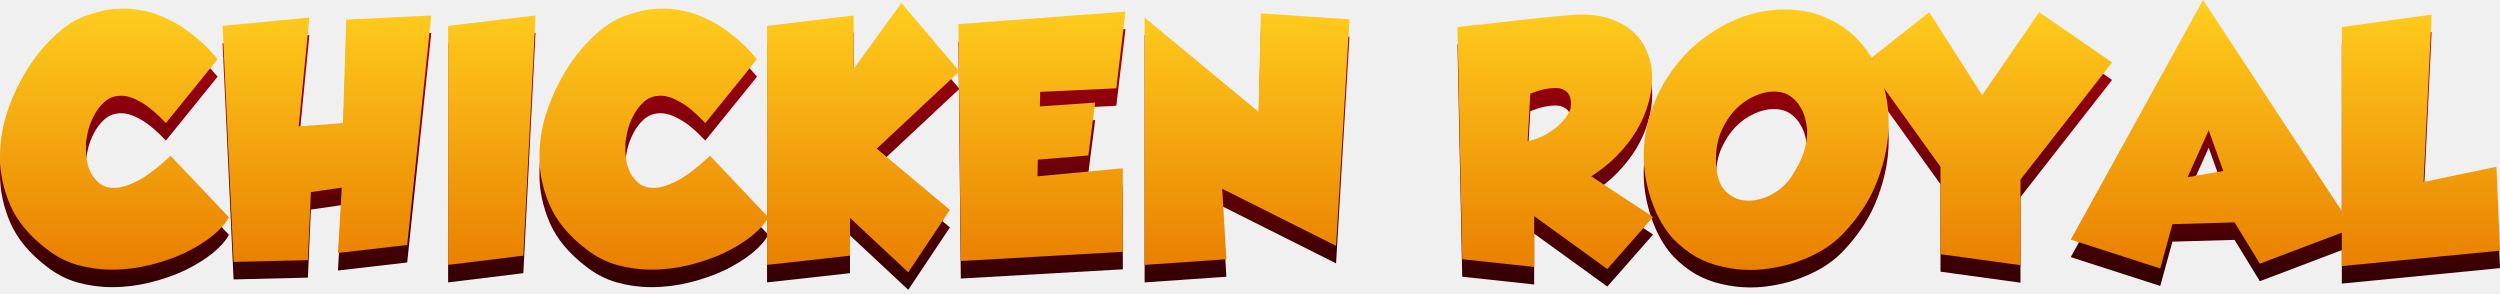
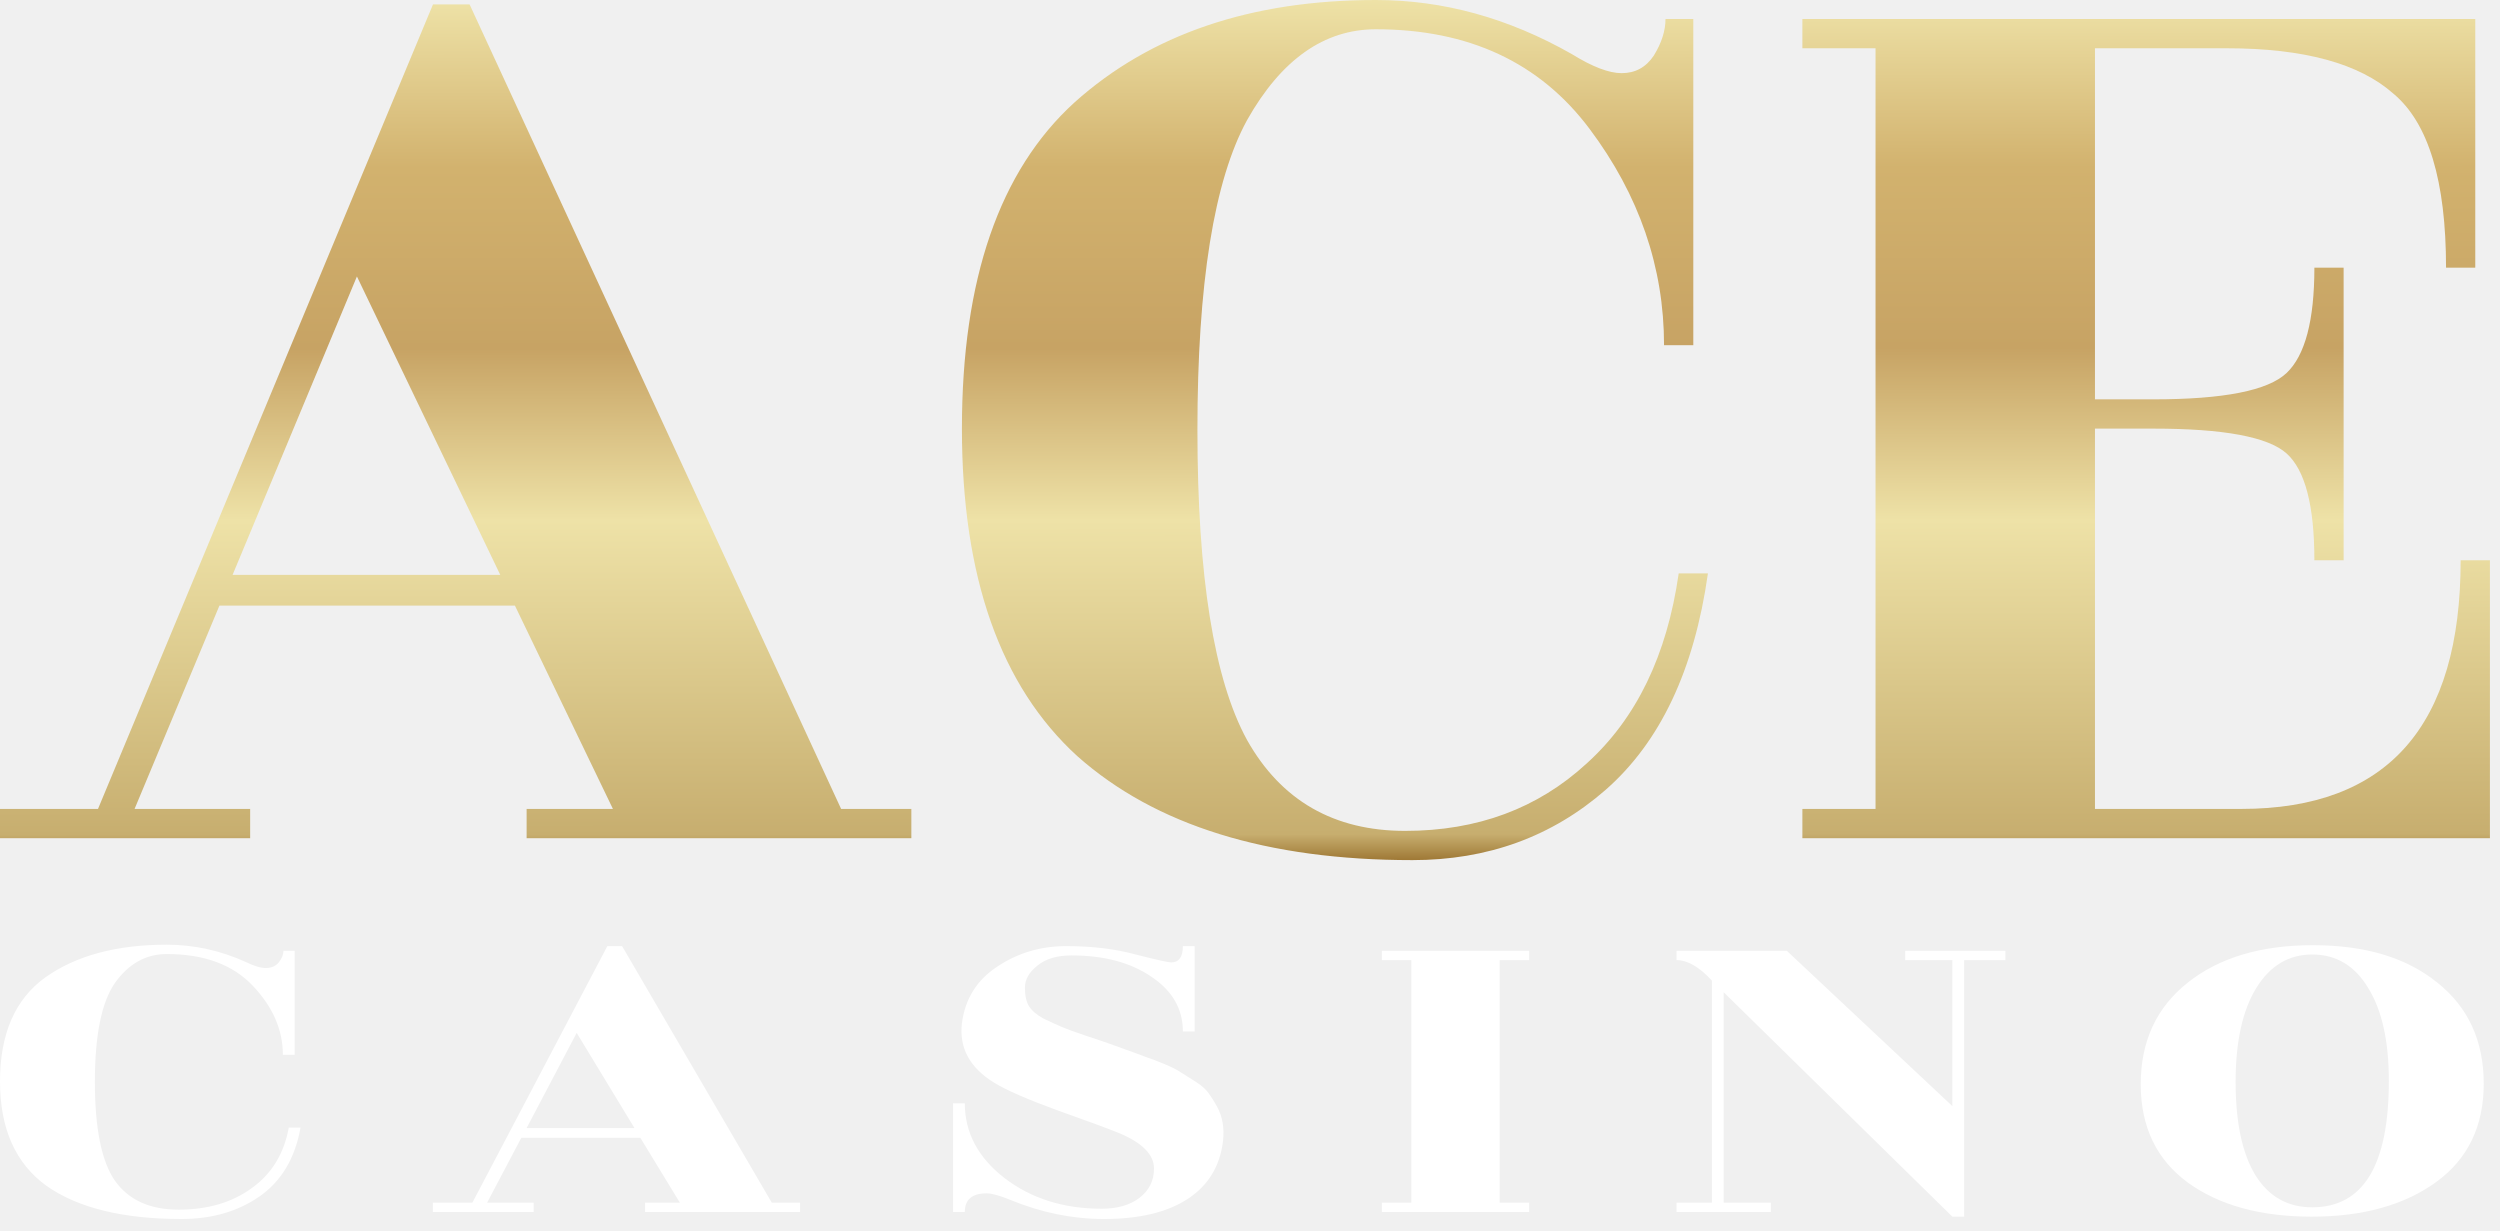
- <svg xmlns="http://www.w3.org/2000/svg" width="162" height="19" viewBox="0 0 162 19" fill="none">
-   <path d="M10.75 9.109C10.133 8.454 9.587 7.998 9.112 7.742C8.65 7.472 8.232 7.337 7.86 7.337C7.423 7.337 7.057 7.472 6.762 7.742C6.479 7.998 6.248 8.307 6.068 8.666C5.889 9.013 5.76 9.366 5.683 9.726C5.606 10.072 5.567 10.342 5.567 10.535C5.567 10.599 5.574 10.638 5.587 10.65C5.574 10.676 5.567 10.734 5.567 10.824C5.567 11.004 5.587 11.235 5.625 11.517C5.677 11.8 5.767 12.076 5.895 12.346C6.036 12.603 6.222 12.827 6.454 13.02C6.698 13.213 7.012 13.309 7.398 13.309C7.809 13.309 8.309 13.161 8.9 12.866C9.491 12.558 10.21 12.012 11.058 11.228L14.834 15.216C14.628 15.601 14.275 16 13.774 16.411C13.273 16.809 12.682 17.175 12.002 17.509C11.321 17.83 10.57 18.093 9.748 18.299C8.926 18.504 8.098 18.607 7.263 18.607C6.492 18.607 5.741 18.504 5.009 18.299C4.29 18.093 3.622 17.746 3.005 17.258C1.901 16.411 1.124 15.473 0.674 14.446C0.225 13.418 0 12.365 0 11.286C0 10.4 0.128 9.52 0.385 8.647C0.655 7.774 1.002 6.958 1.426 6.2C1.849 5.43 2.331 4.743 2.87 4.139C3.423 3.523 3.981 3.028 4.546 2.656C4.829 2.476 5.15 2.315 5.51 2.174C5.818 2.058 6.177 1.949 6.588 1.847C7.012 1.744 7.481 1.692 7.995 1.692C8.431 1.692 8.894 1.744 9.382 1.847C9.883 1.949 10.39 2.129 10.904 2.386C11.43 2.63 11.957 2.964 12.483 3.388C13.023 3.799 13.562 4.325 14.102 4.967L10.75 9.109Z" fill="url(#paint0_linear_9831_116518)" />
-   <path d="M14.423 2.81L20.048 2.27L19.355 9.321L22.225 9.109L22.437 2.405L27.947 2.136L26.386 17.008L21.898 17.528L22.148 13.29L20.145 13.579L19.952 17.99L15.136 18.106L14.423 2.81Z" fill="url(#paint1_linear_9831_116518)" />
-   <path d="M34.701 2.136L33.912 17.701L29.038 18.299V2.81L34.701 2.136Z" fill="url(#paint2_linear_9831_116518)" />
-   <path d="M45.704 9.109C45.088 8.454 44.542 7.998 44.067 7.742C43.604 7.472 43.187 7.337 42.815 7.337C42.378 7.337 42.012 7.472 41.716 7.742C41.434 7.998 41.203 8.307 41.023 8.666C40.843 9.013 40.715 9.366 40.638 9.726C40.56 10.072 40.522 10.342 40.522 10.535C40.522 10.599 40.528 10.638 40.541 10.65C40.528 10.676 40.522 10.734 40.522 10.824C40.522 11.004 40.541 11.235 40.58 11.517C40.631 11.8 40.721 12.076 40.849 12.346C40.991 12.603 41.177 12.827 41.408 13.02C41.652 13.213 41.967 13.309 42.352 13.309C42.763 13.309 43.264 13.161 43.855 12.866C44.446 12.558 45.165 12.012 46.012 11.228L49.788 15.216C49.583 15.601 49.23 16 48.729 16.411C48.228 16.809 47.637 17.175 46.956 17.509C46.276 17.83 45.524 18.093 44.702 18.299C43.88 18.504 43.052 18.607 42.217 18.607C41.447 18.607 40.695 18.504 39.963 18.299C39.244 18.093 38.576 17.746 37.96 17.258C36.855 16.411 36.078 15.473 35.629 14.446C35.179 13.418 34.955 12.365 34.955 11.286C34.955 10.4 35.083 9.52 35.34 8.647C35.61 7.774 35.956 6.958 36.38 6.2C36.804 5.43 37.286 4.743 37.825 4.139C38.377 3.523 38.936 3.028 39.501 2.656C39.783 2.476 40.105 2.315 40.464 2.174C40.772 2.058 41.132 1.949 41.543 1.847C41.967 1.744 42.436 1.692 42.949 1.692C43.386 1.692 43.848 1.744 44.336 1.847C44.837 1.949 45.345 2.129 45.858 2.386C46.385 2.63 46.911 2.964 47.438 3.388C47.977 3.799 48.517 4.325 49.056 4.967L45.704 9.109Z" fill="url(#paint3_linear_9831_116518)" />
-   <path d="M62.169 5.757L56.814 10.766L61.553 14.735L58.856 18.78L55.08 15.255V17.701L49.705 18.299V2.81L55.311 2.136V5.603L58.413 1.326L62.169 5.757Z" fill="url(#paint4_linear_9831_116518)" />
-   <path d="M62.105 2.694L72.932 1.885L72.335 6.855L67.403 7.087L67.384 8.03L70.967 7.78L70.524 11.209L67.249 11.479L67.23 12.558L72.759 12.037V17.451L62.26 18.048L62.105 2.694Z" fill="url(#paint5_linear_9831_116518)" />
-   <path d="M74.171 2.27L81.549 8.377L81.703 2.001L87.444 2.386L86.577 17.066L79.199 13.367L79.469 17.932L74.171 18.299V2.27Z" fill="url(#paint6_linear_9831_116518)" />
-   <path d="M107.12 15.197L104.153 18.568L99.414 15.139V18.433L94.752 17.932L94.444 2.887C95.677 2.746 96.73 2.63 97.603 2.54C98.489 2.437 99.221 2.354 99.799 2.29C100.48 2.225 101.045 2.174 101.495 2.136C101.841 2.097 102.156 2.078 102.438 2.078C103.222 2.078 103.903 2.187 104.481 2.405C105.071 2.624 105.553 2.919 105.925 3.291C106.311 3.664 106.593 4.101 106.773 4.601C106.966 5.089 107.062 5.616 107.062 6.181C107.062 6.733 106.972 7.305 106.792 7.896C106.625 8.474 106.375 9.045 106.041 9.61C105.707 10.162 105.29 10.695 104.789 11.209C104.301 11.71 103.742 12.159 103.113 12.558L107.12 15.197ZM98.99 10.284C99.453 10.182 99.851 10.034 100.185 9.841C100.518 9.649 100.801 9.443 101.032 9.225C101.263 9.007 101.437 8.801 101.552 8.608C101.681 8.403 101.758 8.242 101.783 8.127V8.05C101.783 8.024 101.783 7.998 101.783 7.973C101.796 7.934 101.803 7.896 101.803 7.857C101.803 7.767 101.79 7.664 101.764 7.549C101.751 7.42 101.706 7.305 101.629 7.202C101.565 7.099 101.462 7.016 101.321 6.952C101.193 6.875 101.013 6.836 100.782 6.836C100.589 6.836 100.358 6.862 100.088 6.913C99.831 6.965 99.523 7.061 99.163 7.202L98.99 10.284Z" fill="url(#paint7_linear_9831_116518)" />
-   <path d="M119.342 16.372C119.008 16.706 118.617 17.014 118.167 17.297C117.73 17.566 117.255 17.798 116.741 17.99C116.228 18.196 115.688 18.35 115.123 18.453C114.558 18.568 113.993 18.626 113.428 18.626C112.812 18.626 112.201 18.555 111.598 18.414C111.007 18.286 110.442 18.074 109.903 17.778C109.376 17.47 108.888 17.085 108.438 16.622C108.002 16.147 107.629 15.576 107.321 14.908C106.782 13.675 106.512 12.448 106.512 11.228C106.512 10.419 106.621 9.623 106.84 8.84C107.058 8.056 107.366 7.311 107.764 6.605C108.175 5.899 108.657 5.25 109.209 4.659C109.774 4.068 110.397 3.561 111.078 3.137C111.758 2.701 112.484 2.36 113.255 2.116C114.038 1.872 114.847 1.75 115.682 1.75C116.722 1.75 117.653 1.949 118.475 2.347C119.31 2.733 120.016 3.259 120.594 3.927C121.172 4.595 121.615 5.378 121.924 6.277C122.232 7.164 122.386 8.108 122.386 9.109C122.386 10.304 122.148 11.53 121.673 12.789C121.211 14.047 120.434 15.242 119.342 16.372ZM114.931 7.067C114.52 7.067 114.096 7.17 113.659 7.375C113.222 7.568 112.818 7.857 112.445 8.242C112.086 8.615 111.784 9.077 111.54 9.629C111.309 10.169 111.193 10.779 111.193 11.46C111.193 12.41 111.399 13.097 111.81 13.521C112.221 13.932 112.715 14.137 113.293 14.137C113.82 14.137 114.346 13.99 114.873 13.694C115.399 13.399 115.817 13.007 116.125 12.519C116.497 11.941 116.754 11.421 116.896 10.959C117.037 10.483 117.107 10.047 117.107 9.649C117.107 9.482 117.075 9.257 117.011 8.974C116.96 8.679 116.851 8.39 116.684 8.108C116.53 7.825 116.311 7.581 116.029 7.375C115.746 7.17 115.38 7.067 114.931 7.067Z" fill="url(#paint8_linear_9831_116518)" />
-   <path d="M125.013 1.924L128.442 7.298L132.141 1.924L136.861 5.179L130.927 12.77V18.318L125.745 17.605V11.941L120.89 5.179L125.013 1.924Z" fill="url(#paint9_linear_9831_116518)" />
-   <path d="M142.758 1.134L152.486 15.929L146.437 18.221L144.8 15.544L140.773 15.659L139.984 18.53L134.185 16.661L142.758 1.134ZM141.756 12.615L144.068 12.211L143.124 9.572L141.756 12.615Z" fill="url(#paint10_linear_9831_116518)" />
-   <path d="M151.751 2.887L157.569 2.078L157.049 12.924L161.769 11.941L162 17.374L151.751 18.375V2.887Z" fill="url(#paint11_linear_9831_116518)" />
-   <path d="M10.75 7.976C10.133 7.321 9.587 6.865 9.112 6.608C8.65 6.338 8.232 6.203 7.86 6.203C7.423 6.203 7.057 6.338 6.762 6.608C6.479 6.865 6.248 7.173 6.068 7.532C5.889 7.879 5.76 8.232 5.683 8.592C5.606 8.939 5.567 9.208 5.567 9.401C5.567 9.465 5.574 9.504 5.587 9.517C5.574 9.542 5.567 9.6 5.567 9.69C5.567 9.87 5.587 10.101 5.625 10.384C5.677 10.666 5.767 10.942 5.895 11.212C6.036 11.469 6.222 11.694 6.454 11.886C6.698 12.079 7.012 12.175 7.398 12.175C7.809 12.175 8.309 12.027 8.9 11.732C9.491 11.424 10.21 10.878 11.058 10.095L14.834 14.082C14.628 14.468 14.275 14.866 13.774 15.277C13.273 15.675 12.682 16.041 12.002 16.375C11.321 16.696 10.57 16.959 9.748 17.165C8.926 17.37 8.098 17.473 7.263 17.473C6.492 17.473 5.741 17.37 5.009 17.165C4.29 16.959 3.622 16.612 3.005 16.124C1.901 15.277 1.124 14.339 0.674 13.312C0.225 12.284 0 11.231 0 10.152C0 9.266 0.128 8.386 0.385 7.513C0.655 6.64 1.002 5.824 1.426 5.067C1.849 4.296 2.331 3.609 2.87 3.005C3.423 2.389 3.981 1.894 4.546 1.522C4.829 1.342 5.15 1.182 5.51 1.04C5.818 0.925 6.177 0.816 6.588 0.713C7.012 0.61 7.481 0.559 7.995 0.559C8.431 0.559 8.894 0.61 9.382 0.713C9.883 0.816 10.39 0.995 10.904 1.252C11.43 1.496 11.957 1.83 12.483 2.254C13.023 2.665 13.562 3.191 14.102 3.834L10.75 7.976Z" fill="url(#paint12_linear_9831_116518)" />
-   <path d="M14.423 1.676L20.048 1.137L19.355 8.187L22.225 7.976L22.437 1.271L27.947 1.002L26.386 15.874L21.898 16.394L22.148 12.156L20.145 12.445L19.952 16.857L15.136 16.972L14.423 1.676Z" fill="url(#paint13_linear_9831_116518)" />
-   <path d="M34.701 1.002L33.912 16.567L29.038 17.165V1.676L34.701 1.002Z" fill="url(#paint14_linear_9831_116518)" />
-   <path d="M45.704 7.976C45.088 7.321 44.542 6.865 44.067 6.608C43.604 6.338 43.187 6.203 42.815 6.203C42.378 6.203 42.012 6.338 41.716 6.608C41.434 6.865 41.203 7.173 41.023 7.532C40.843 7.879 40.715 8.232 40.638 8.592C40.56 8.939 40.522 9.208 40.522 9.401C40.522 9.465 40.528 9.504 40.541 9.517C40.528 9.542 40.522 9.6 40.522 9.69C40.522 9.87 40.541 10.101 40.58 10.384C40.631 10.666 40.721 10.942 40.849 11.212C40.991 11.469 41.177 11.694 41.408 11.886C41.652 12.079 41.967 12.175 42.352 12.175C42.763 12.175 43.264 12.027 43.855 11.732C44.446 11.424 45.165 10.878 46.012 10.095L49.788 14.082C49.583 14.468 49.23 14.866 48.729 15.277C48.228 15.675 47.637 16.041 46.956 16.375C46.276 16.696 45.524 16.959 44.702 17.165C43.88 17.37 43.052 17.473 42.217 17.473C41.447 17.473 40.695 17.37 39.963 17.165C39.244 16.959 38.576 16.612 37.96 16.124C36.855 15.277 36.078 14.339 35.629 13.312C35.179 12.284 34.955 11.231 34.955 10.152C34.955 9.266 35.083 8.386 35.34 7.513C35.61 6.64 35.956 5.824 36.38 5.067C36.804 4.296 37.286 3.609 37.825 3.005C38.377 2.389 38.936 1.894 39.501 1.522C39.783 1.342 40.105 1.182 40.464 1.04C40.772 0.925 41.132 0.816 41.543 0.713C41.967 0.61 42.436 0.559 42.949 0.559C43.386 0.559 43.848 0.61 44.336 0.713C44.837 0.816 45.345 0.995 45.858 1.252C46.385 1.496 46.911 1.83 47.438 2.254C47.977 2.665 48.517 3.191 49.056 3.834L45.704 7.976Z" fill="url(#paint15_linear_9831_116518)" />
-   <path d="M62.169 4.623L56.814 9.632L61.553 13.601L58.856 17.646L55.08 14.121V16.567L49.705 17.165V1.676L55.311 1.002V4.469L58.413 0.193L62.169 4.623Z" fill="url(#paint16_linear_9831_116518)" />
-   <path d="M62.105 1.56L72.932 0.751L72.335 5.722L67.403 5.953L67.384 6.897L70.967 6.646L70.524 10.075L67.249 10.345L67.23 11.424L72.759 10.904V16.317L62.26 16.914L62.105 1.56Z" fill="url(#paint17_linear_9831_116518)" />
-   <path d="M74.171 1.137L81.549 7.243L81.703 0.867L87.444 1.252L86.577 15.932L79.199 12.233L79.469 16.799L74.171 17.165V1.137Z" fill="url(#paint18_linear_9831_116518)" />
-   <path d="M107.12 14.063L104.153 17.434L99.414 14.005V17.299L94.752 16.799L94.444 1.753C95.677 1.612 96.73 1.496 97.603 1.406C98.489 1.304 99.221 1.22 99.799 1.156C100.48 1.092 101.045 1.04 101.495 1.002C101.841 0.963 102.156 0.944 102.438 0.944C103.222 0.944 103.903 1.053 104.481 1.271C105.071 1.49 105.553 1.785 105.925 2.158C106.311 2.53 106.593 2.967 106.773 3.468C106.966 3.956 107.062 4.482 107.062 5.047C107.062 5.6 106.972 6.171 106.792 6.762C106.625 7.34 106.375 7.911 106.041 8.476C105.707 9.029 105.29 9.562 104.789 10.075C104.301 10.576 103.742 11.026 103.113 11.424L107.12 14.063ZM98.99 9.151C99.453 9.048 99.851 8.9 100.185 8.708C100.518 8.515 100.801 8.309 101.032 8.091C101.263 7.873 101.437 7.667 101.552 7.475C101.681 7.269 101.758 7.109 101.783 6.993V6.916C101.783 6.89 101.783 6.865 101.783 6.839C101.796 6.8 101.803 6.762 101.803 6.723C101.803 6.633 101.79 6.531 101.764 6.415C101.751 6.287 101.706 6.171 101.629 6.068C101.565 5.966 101.462 5.882 101.321 5.818C101.193 5.741 101.013 5.702 100.782 5.702C100.589 5.702 100.358 5.728 100.088 5.779C99.831 5.831 99.523 5.927 99.163 6.068L98.99 9.151Z" fill="url(#paint19_linear_9831_116518)" />
-   <path d="M119.342 15.238C119.008 15.572 118.617 15.88 118.167 16.163C117.73 16.433 117.255 16.664 116.741 16.857C116.228 17.062 115.688 17.216 115.123 17.319C114.558 17.434 113.993 17.492 113.428 17.492C112.812 17.492 112.201 17.422 111.598 17.28C111.007 17.152 110.442 16.94 109.903 16.645C109.376 16.336 108.888 15.951 108.438 15.489C108.002 15.014 107.629 14.442 107.321 13.774C106.782 12.541 106.512 11.315 106.512 10.095C106.512 9.286 106.621 8.489 106.84 7.706C107.058 6.922 107.366 6.177 107.764 5.471C108.175 4.765 108.657 4.116 109.209 3.525C109.774 2.935 110.397 2.427 111.078 2.004C111.758 1.567 112.484 1.227 113.255 0.982C114.038 0.738 114.847 0.616 115.682 0.616C116.722 0.616 117.653 0.816 118.475 1.214C119.31 1.599 120.016 2.126 120.594 2.793C121.172 3.461 121.615 4.245 121.924 5.144C122.232 6.03 122.386 6.974 122.386 7.976C122.386 9.17 122.148 10.396 121.673 11.655C121.211 12.914 120.434 14.108 119.342 15.238ZM114.931 5.933C114.52 5.933 114.096 6.036 113.659 6.242C113.222 6.434 112.818 6.723 112.445 7.109C112.086 7.481 111.784 7.943 111.54 8.496C111.309 9.035 111.193 9.645 111.193 10.326C111.193 11.276 111.399 11.963 111.81 12.387C112.221 12.798 112.715 13.004 113.293 13.004C113.82 13.004 114.346 12.856 114.873 12.56C115.399 12.265 115.817 11.873 116.125 11.385C116.497 10.807 116.754 10.287 116.896 9.825C117.037 9.35 117.107 8.913 117.107 8.515C117.107 8.348 117.075 8.123 117.011 7.841C116.96 7.545 116.851 7.256 116.684 6.974C116.53 6.691 116.311 6.447 116.029 6.242C115.746 6.036 115.38 5.933 114.931 5.933Z" fill="url(#paint20_linear_9831_116518)" />
-   <path d="M125.013 0.79L128.442 6.165L132.141 0.79L136.861 4.046L130.927 11.636V17.184L125.745 16.471V10.807L120.89 4.046L125.013 0.79Z" fill="url(#paint21_linear_9831_116518)" />
-   <path d="M142.758 0L152.486 14.795L146.437 17.088L144.8 14.41L140.773 14.525L139.984 17.396L134.185 15.527L142.758 0ZM141.756 11.482L144.068 11.077L143.124 8.438L141.756 11.482Z" fill="url(#paint22_linear_9831_116518)" />
-   <path d="M151.751 1.753L157.569 0.944L157.049 11.79L161.769 10.807L162 16.24L151.751 17.242V1.753Z" fill="url(#paint23_linear_9831_116518)" />
+ <svg xmlns="http://www.w3.org/2000/svg" width="65" height="32" viewBox="0 0 65 32" fill="none">
+   <path d="M23.695 21.032V21.793H13.692V21.032H15.936L13.388 15.746H5.705L3.499 21.032H6.504V21.793H0V21.032H2.548L11.258 0.114H12.209L21.869 21.032H23.695ZM6.047 14.947H13.007L9.28 7.188L6.047 14.947Z" fill="url(#paint0_linear_570_25191)" />
+   <path d="M44.026 8.976H43.265C43.265 6.947 42.619 5.071 41.326 3.347C40.033 1.623 38.182 0.761 35.773 0.761C34.429 0.761 33.313 1.547 32.426 3.119C31.564 4.691 31.133 7.378 31.133 11.182C31.133 14.985 31.564 17.673 32.426 19.245C33.313 20.817 34.683 21.603 36.534 21.603C38.41 21.603 39.982 21.02 41.25 19.853C42.543 18.687 43.342 17.039 43.646 14.909H44.406C44.051 17.419 43.164 19.295 41.744 20.538C40.35 21.755 38.676 22.363 36.724 22.363C32.946 22.363 30.043 21.463 28.014 19.663C26.011 17.837 25.01 14.998 25.01 11.144C25.01 7.264 25.986 4.437 27.938 2.662C29.916 0.887 32.528 0 35.773 0C37.523 0 39.221 0.469 40.869 1.407C41.402 1.737 41.833 1.902 42.163 1.902C42.517 1.902 42.796 1.75 42.999 1.445C43.202 1.116 43.303 0.799 43.303 0.494H44.026V8.976Z" fill="url(#paint1_linear_570_25191)" />
+   <path d="M58.272 21.032C62.075 21.032 63.977 18.877 63.977 14.567H64.738V21.793H46.862V21.032H48.764V1.255H46.862V0.494H64.357V6.96H63.597C63.597 4.703 63.14 3.195 62.227 2.434C61.34 1.648 59.895 1.255 57.892 1.255H54.469V10.383H55.99C57.816 10.383 58.969 10.155 59.451 9.698C59.933 9.242 60.174 8.329 60.174 6.96H60.934V14.567H60.174C60.174 13.147 59.933 12.221 59.451 11.79C58.969 11.359 57.816 11.144 55.99 11.144H54.469V21.032H58.272Z" fill="url(#paint2_linear_570_25191)" />
+   <path d="M7.661 27.425H7.355C7.355 26.778 7.094 26.18 6.573 25.63C6.052 25.08 5.307 24.805 4.336 24.805C3.795 24.805 3.345 25.056 2.988 25.557C2.641 26.058 2.467 26.915 2.467 28.128C2.467 29.341 2.641 30.198 2.988 30.699C3.345 31.201 3.897 31.451 4.643 31.451C5.399 31.451 6.032 31.265 6.543 30.893C7.064 30.521 7.385 29.996 7.508 29.317H7.814C7.671 30.117 7.314 30.715 6.742 31.111C6.18 31.5 5.506 31.694 4.719 31.694C3.197 31.694 2.028 31.407 1.21 30.833C0.403 30.25 0 29.345 0 28.116C0 26.879 0.393 25.977 1.18 25.411C1.977 24.846 3.029 24.562 4.336 24.562C5.041 24.562 5.726 24.712 6.389 25.011C6.604 25.116 6.778 25.169 6.91 25.169C7.053 25.169 7.166 25.12 7.248 25.023C7.329 24.918 7.37 24.817 7.37 24.72H7.661V27.425Z" fill="white" />
+   <path d="M20.801 31.269V31.512H16.772V31.269H17.676L16.649 29.583H13.554L12.665 31.269H13.876V31.512H11.255V31.269H12.282L15.791 24.599H16.174L20.066 31.269H20.801ZM13.692 29.329H16.496L14.994 26.855L13.692 29.329Z" fill="white" />
+   <path d="M25.085 31.512H24.779V28.686H25.085C25.085 29.446 25.427 30.093 26.112 30.626C26.806 31.16 27.649 31.427 28.64 31.427C29.049 31.427 29.375 31.334 29.621 31.148C29.876 30.954 30.004 30.699 30.004 30.384C30.004 30.028 29.713 29.725 29.13 29.474C28.814 29.345 28.267 29.143 27.491 28.868C26.715 28.585 26.168 28.346 25.851 28.152C25.218 27.764 24.937 27.251 25.009 26.612C25.09 25.973 25.397 25.48 25.928 25.133C26.459 24.777 27.057 24.599 27.721 24.599C28.395 24.599 28.998 24.672 29.529 24.817C30.07 24.955 30.377 25.023 30.448 25.023C30.652 25.023 30.755 24.882 30.755 24.599H31.061V26.818H30.755C30.755 26.236 30.484 25.763 29.942 25.399C29.401 25.027 28.706 24.841 27.859 24.841C27.481 24.841 27.184 24.93 26.97 25.108C26.755 25.278 26.648 25.468 26.648 25.678C26.648 25.889 26.684 26.05 26.755 26.163C26.827 26.277 26.95 26.382 27.123 26.479C27.307 26.568 27.465 26.64 27.598 26.697C27.731 26.754 27.94 26.83 28.226 26.927C28.523 27.024 28.727 27.093 28.839 27.134C29.401 27.336 29.733 27.457 29.835 27.497C29.937 27.53 30.085 27.586 30.28 27.667C30.474 27.748 30.617 27.821 30.709 27.886C30.811 27.95 30.938 28.031 31.092 28.128C31.245 28.225 31.357 28.326 31.429 28.431C31.5 28.528 31.572 28.642 31.643 28.771C31.786 29.03 31.837 29.333 31.797 29.68C31.715 30.335 31.403 30.837 30.862 31.184C30.331 31.524 29.61 31.694 28.701 31.694C27.884 31.694 27.072 31.528 26.265 31.196C25.989 31.083 25.785 31.027 25.652 31.027C25.274 31.027 25.085 31.188 25.085 31.512Z" fill="white" />
+   <path d="M39.758 31.512H35.928V31.269H36.694V24.963H35.928V24.72H39.758V24.963H38.992V31.269H39.758V31.512Z" fill="white" />
+   <path d="M44.816 31.269H46.042V31.512H43.59V31.269H44.51V25.496C44.183 25.141 43.876 24.963 43.59 24.963V24.72H46.456L50.761 28.759V24.963H49.535V24.72H52.14V24.963H51.068V31.633H50.761L44.816 25.799V31.269Z" fill="white" />
+   <path d="M62.11 28.104C62.11 27.069 61.931 26.264 61.574 25.69C61.226 25.108 60.741 24.817 60.118 24.817C59.505 24.817 59.02 25.108 58.662 25.69C58.305 26.273 58.126 27.085 58.126 28.128C58.126 29.171 58.294 29.976 58.632 30.541C58.979 31.108 59.474 31.39 60.118 31.39C61.446 31.39 62.11 30.295 62.11 28.104ZM64.577 28.177C64.577 29.284 64.163 30.137 63.336 30.736C62.508 31.334 61.431 31.633 60.103 31.633C58.775 31.633 57.702 31.338 56.885 30.748C56.068 30.149 55.659 29.296 55.659 28.189C55.659 27.073 56.068 26.192 56.885 25.545C57.702 24.898 58.785 24.575 60.133 24.575C61.492 24.575 62.569 24.898 63.366 25.545C64.173 26.184 64.577 27.061 64.577 28.177Z" fill="white" />
  <defs>
-     <linearGradient id="paint0_linear_9831_116518" x1="80.94" y1="3.503" x2="80.94" y2="21.392" gradientUnits="userSpaceOnUse">
-       <stop stop-color="#A6000F" />
-       <stop offset="1" stop-color="#1A0000" />
+     <linearGradient id="paint0_linear_570_25191" x1="32.369" y1="22.363" x2="32.36" y2="7.78955e-06" gradientUnits="userSpaceOnUse">
+       <stop stop-color="#9F7936" />
+       <stop offset="0.03" stop-color="#C7AE6F" />
+       <stop offset="0.395" stop-color="#EEE2A7" />
+       <stop offset="0.595" stop-color="#C7A364" />
+       <stop offset="0.805" stop-color="#D2B26E" />
+       <stop offset="1" stop-color="#EEE2A7" />
    </linearGradient>
-     <linearGradient id="paint1_linear_9831_116518" x1="80.94" y1="3.503" x2="80.94" y2="21.392" gradientUnits="userSpaceOnUse">
-       <stop stop-color="#A6000F" />
-       <stop offset="1" stop-color="#1A0000" />
+     <linearGradient id="paint1_linear_570_25191" x1="32.369" y1="22.363" x2="32.36" y2="7.78955e-06" gradientUnits="userSpaceOnUse">
+       <stop stop-color="#9F7936" />
+       <stop offset="0.03" stop-color="#C7AE6F" />
+       <stop offset="0.395" stop-color="#EEE2A7" />
+       <stop offset="0.595" stop-color="#C7A364" />
+       <stop offset="0.805" stop-color="#D2B26E" />
+       <stop offset="1" stop-color="#EEE2A7" />
    </linearGradient>
-     <linearGradient id="paint2_linear_9831_116518" x1="80.94" y1="3.503" x2="80.94" y2="21.392" gradientUnits="userSpaceOnUse">
-       <stop stop-color="#A6000F" />
-       <stop offset="1" stop-color="#1A0000" />
-     </linearGradient>
-     <linearGradient id="paint3_linear_9831_116518" x1="80.94" y1="3.503" x2="80.94" y2="21.392" gradientUnits="userSpaceOnUse">
-       <stop stop-color="#A6000F" />
-       <stop offset="1" stop-color="#1A0000" />
-     </linearGradient>
-     <linearGradient id="paint4_linear_9831_116518" x1="80.94" y1="3.503" x2="80.94" y2="21.392" gradientUnits="userSpaceOnUse">
-       <stop stop-color="#A6000F" />
-       <stop offset="1" stop-color="#1A0000" />
-     </linearGradient>
-     <linearGradient id="paint5_linear_9831_116518" x1="80.94" y1="3.503" x2="80.94" y2="21.392" gradientUnits="userSpaceOnUse">
-       <stop stop-color="#A6000F" />
-       <stop offset="1" stop-color="#1A0000" />
-     </linearGradient>
-     <linearGradient id="paint6_linear_9831_116518" x1="80.94" y1="3.503" x2="80.94" y2="21.392" gradientUnits="userSpaceOnUse">
-       <stop stop-color="#A6000F" />
-       <stop offset="1" stop-color="#1A0000" />
-     </linearGradient>
-     <linearGradient id="paint7_linear_9831_116518" x1="80.94" y1="3.503" x2="80.94" y2="21.392" gradientUnits="userSpaceOnUse">
-       <stop stop-color="#A6000F" />
-       <stop offset="1" stop-color="#1A0000" />
-     </linearGradient>
-     <linearGradient id="paint8_linear_9831_116518" x1="80.94" y1="3.503" x2="80.94" y2="21.392" gradientUnits="userSpaceOnUse">
-       <stop stop-color="#A6000F" />
-       <stop offset="1" stop-color="#1A0000" />
-     </linearGradient>
-     <linearGradient id="paint9_linear_9831_116518" x1="80.94" y1="3.503" x2="80.94" y2="21.392" gradientUnits="userSpaceOnUse">
-       <stop stop-color="#A6000F" />
-       <stop offset="1" stop-color="#1A0000" />
-     </linearGradient>
-     <linearGradient id="paint10_linear_9831_116518" x1="80.94" y1="3.503" x2="80.94" y2="21.392" gradientUnits="userSpaceOnUse">
-       <stop stop-color="#A6000F" />
-       <stop offset="1" stop-color="#1A0000" />
-     </linearGradient>
-     <linearGradient id="paint11_linear_9831_116518" x1="80.94" y1="3.503" x2="80.94" y2="21.392" gradientUnits="userSpaceOnUse">
-       <stop stop-color="#A6000F" />
-       <stop offset="1" stop-color="#1A0000" />
-     </linearGradient>
-     <linearGradient id="paint12_linear_9831_116518" x1="81" y1="0" x2="81" y2="17.646" gradientUnits="userSpaceOnUse">
-       <stop stop-color="#FFCF1E" />
-       <stop offset="1" stop-color="#E97E00" />
-     </linearGradient>
-     <linearGradient id="paint13_linear_9831_116518" x1="81" y1="0" x2="81" y2="17.646" gradientUnits="userSpaceOnUse">
-       <stop stop-color="#FFCF1E" />
-       <stop offset="1" stop-color="#E97E00" />
-     </linearGradient>
-     <linearGradient id="paint14_linear_9831_116518" x1="81" y1="0" x2="81" y2="17.646" gradientUnits="userSpaceOnUse">
-       <stop stop-color="#FFCF1E" />
-       <stop offset="1" stop-color="#E97E00" />
-     </linearGradient>
-     <linearGradient id="paint15_linear_9831_116518" x1="81" y1="0" x2="81" y2="17.646" gradientUnits="userSpaceOnUse">
-       <stop stop-color="#FFCF1E" />
-       <stop offset="1" stop-color="#E97E00" />
-     </linearGradient>
-     <linearGradient id="paint16_linear_9831_116518" x1="81" y1="0" x2="81" y2="17.646" gradientUnits="userSpaceOnUse">
-       <stop stop-color="#FFCF1E" />
-       <stop offset="1" stop-color="#E97E00" />
-     </linearGradient>
-     <linearGradient id="paint17_linear_9831_116518" x1="81" y1="0" x2="81" y2="17.646" gradientUnits="userSpaceOnUse">
-       <stop stop-color="#FFCF1E" />
-       <stop offset="1" stop-color="#E97E00" />
-     </linearGradient>
-     <linearGradient id="paint18_linear_9831_116518" x1="81" y1="0" x2="81" y2="17.646" gradientUnits="userSpaceOnUse">
-       <stop stop-color="#FFCF1E" />
-       <stop offset="1" stop-color="#E97E00" />
-     </linearGradient>
-     <linearGradient id="paint19_linear_9831_116518" x1="81" y1="0" x2="81" y2="17.646" gradientUnits="userSpaceOnUse">
-       <stop stop-color="#FFCF1E" />
-       <stop offset="1" stop-color="#E97E00" />
-     </linearGradient>
-     <linearGradient id="paint20_linear_9831_116518" x1="81" y1="0" x2="81" y2="17.646" gradientUnits="userSpaceOnUse">
-       <stop stop-color="#FFCF1E" />
-       <stop offset="1" stop-color="#E97E00" />
-     </linearGradient>
-     <linearGradient id="paint21_linear_9831_116518" x1="81" y1="0" x2="81" y2="17.646" gradientUnits="userSpaceOnUse">
-       <stop stop-color="#FFCF1E" />
-       <stop offset="1" stop-color="#E97E00" />
-     </linearGradient>
-     <linearGradient id="paint22_linear_9831_116518" x1="81" y1="0" x2="81" y2="17.646" gradientUnits="userSpaceOnUse">
-       <stop stop-color="#FFCF1E" />
-       <stop offset="1" stop-color="#E97E00" />
-     </linearGradient>
-     <linearGradient id="paint23_linear_9831_116518" x1="81" y1="0" x2="81" y2="17.646" gradientUnits="userSpaceOnUse">
-       <stop stop-color="#FFCF1E" />
-       <stop offset="1" stop-color="#E97E00" />
+     <linearGradient id="paint2_linear_570_25191" x1="32.369" y1="22.363" x2="32.36" y2="7.78955e-06" gradientUnits="userSpaceOnUse">
+       <stop stop-color="#9F7936" />
+       <stop offset="0.03" stop-color="#C7AE6F" />
+       <stop offset="0.395" stop-color="#EEE2A7" />
+       <stop offset="0.595" stop-color="#C7A364" />
+       <stop offset="0.805" stop-color="#D2B26E" />
+       <stop offset="1" stop-color="#EEE2A7" />
    </linearGradient>
  </defs>
</svg>
